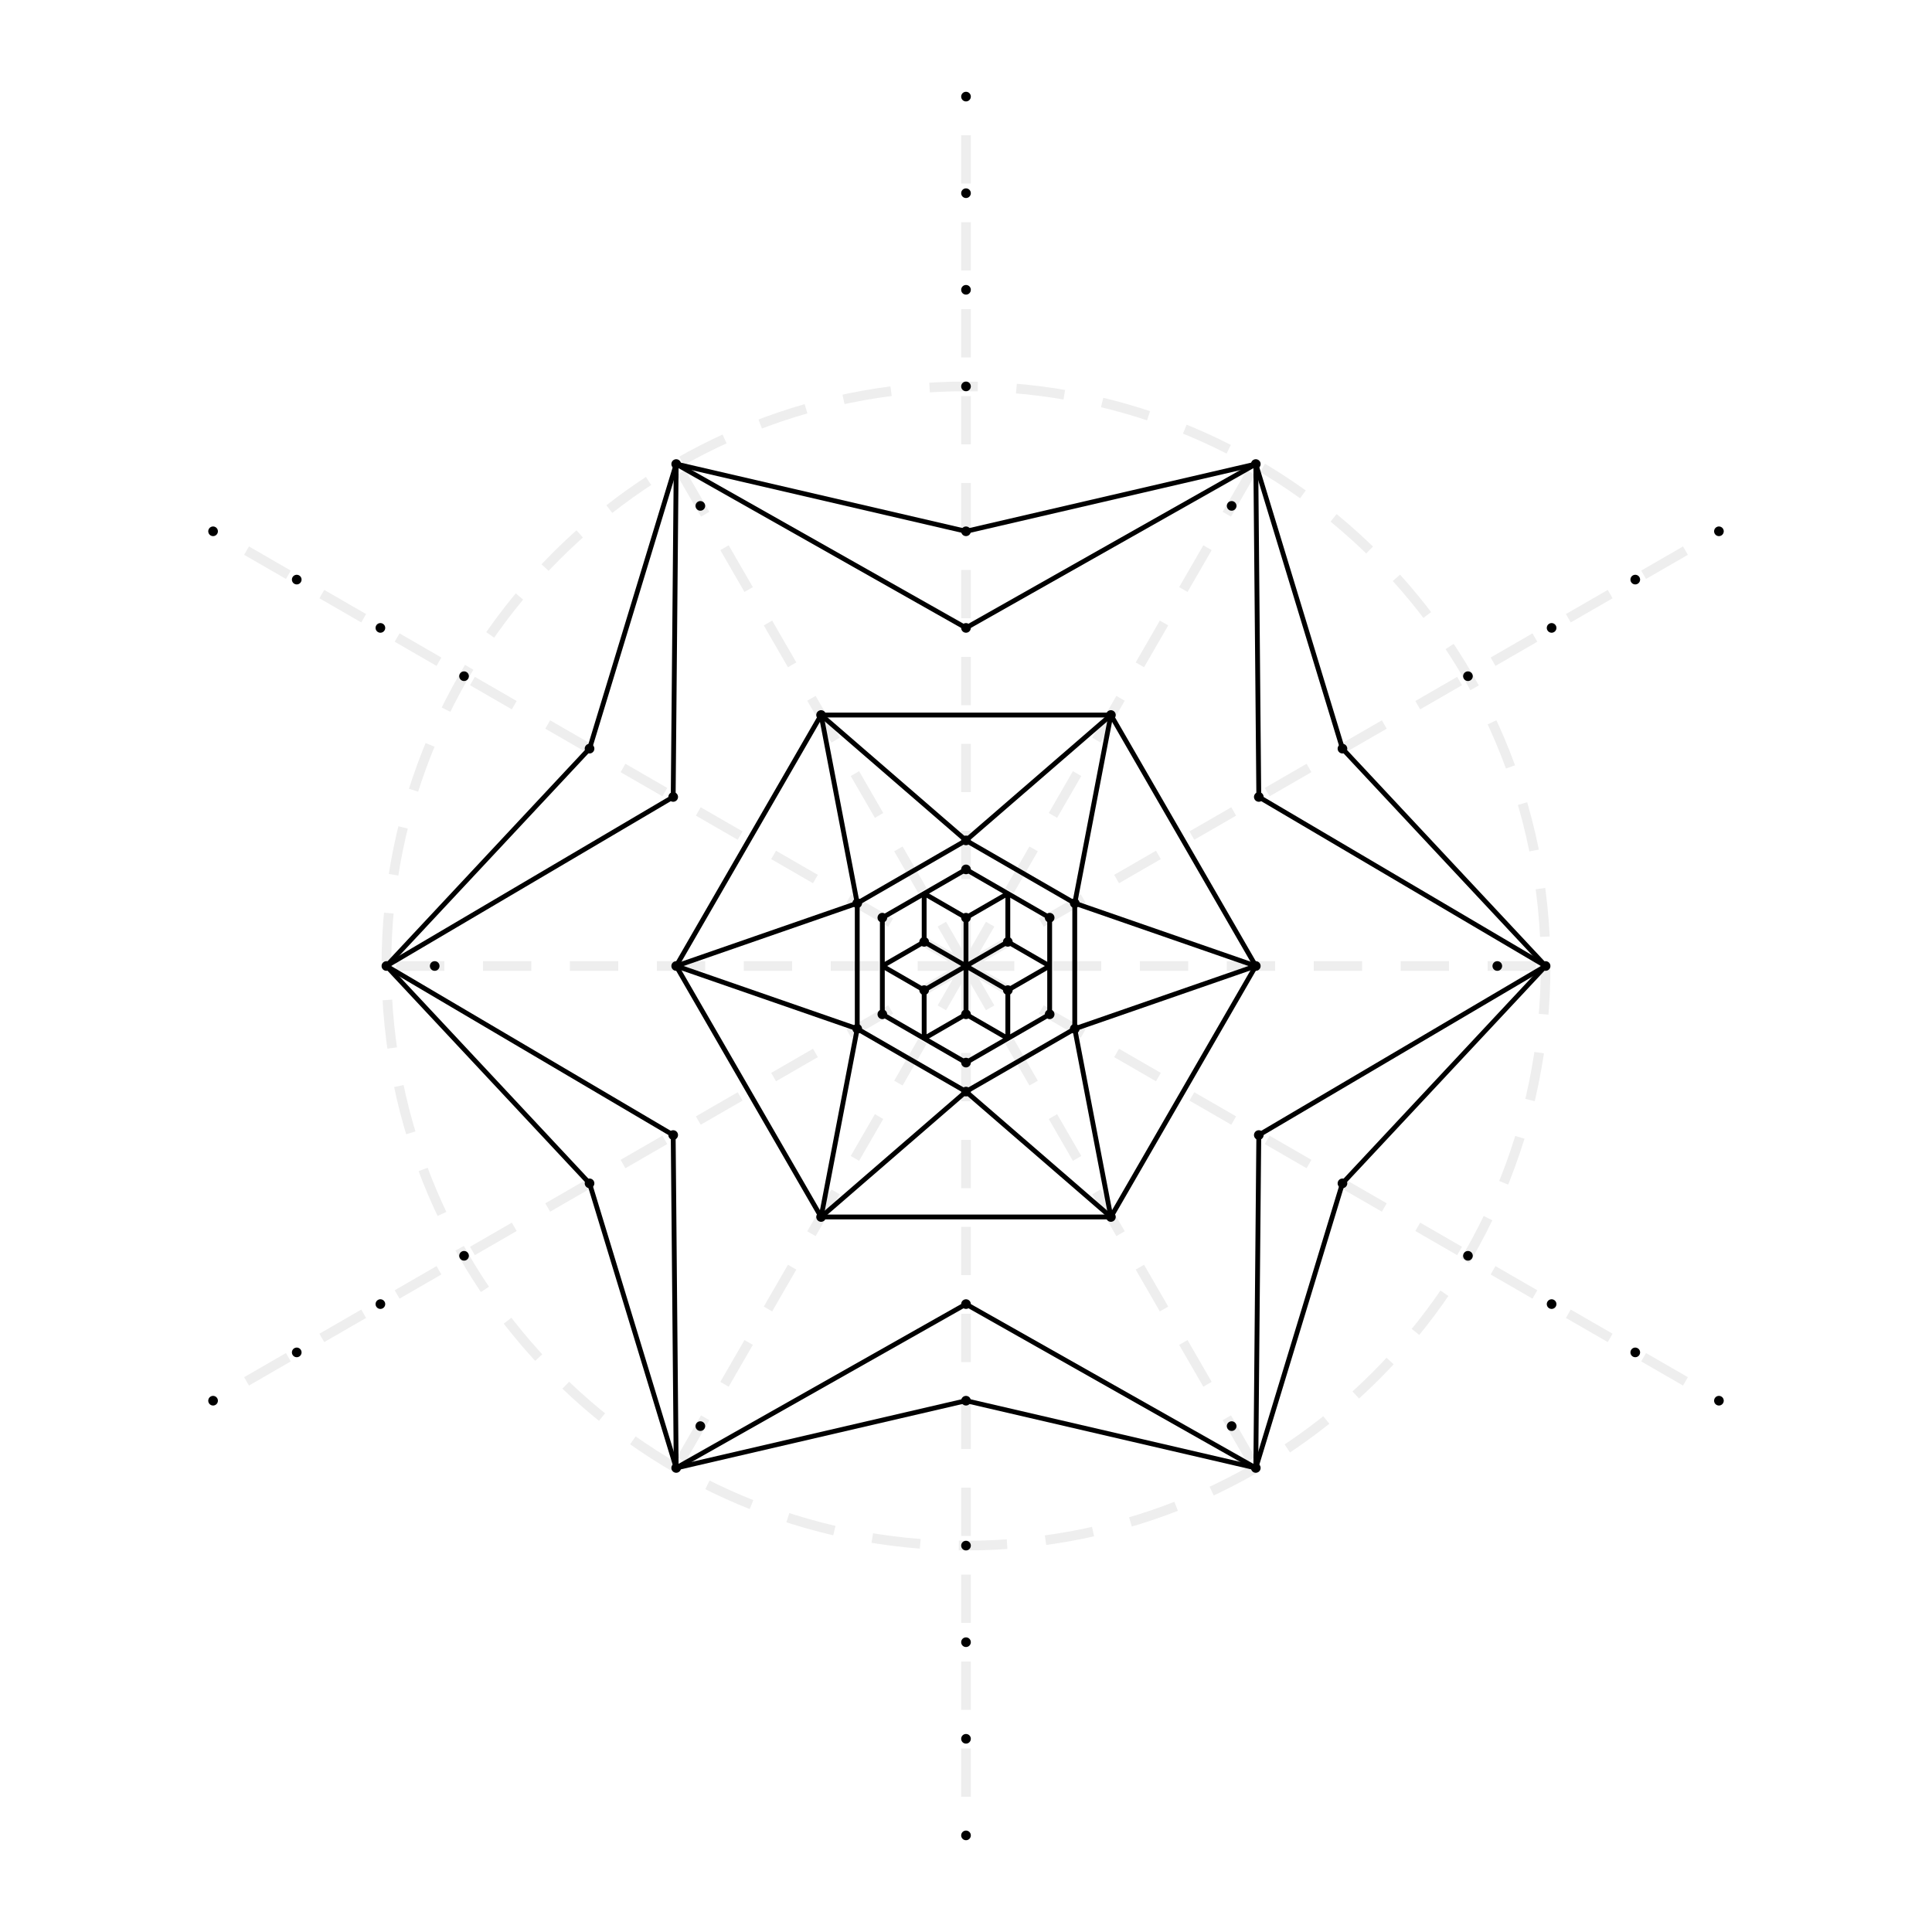
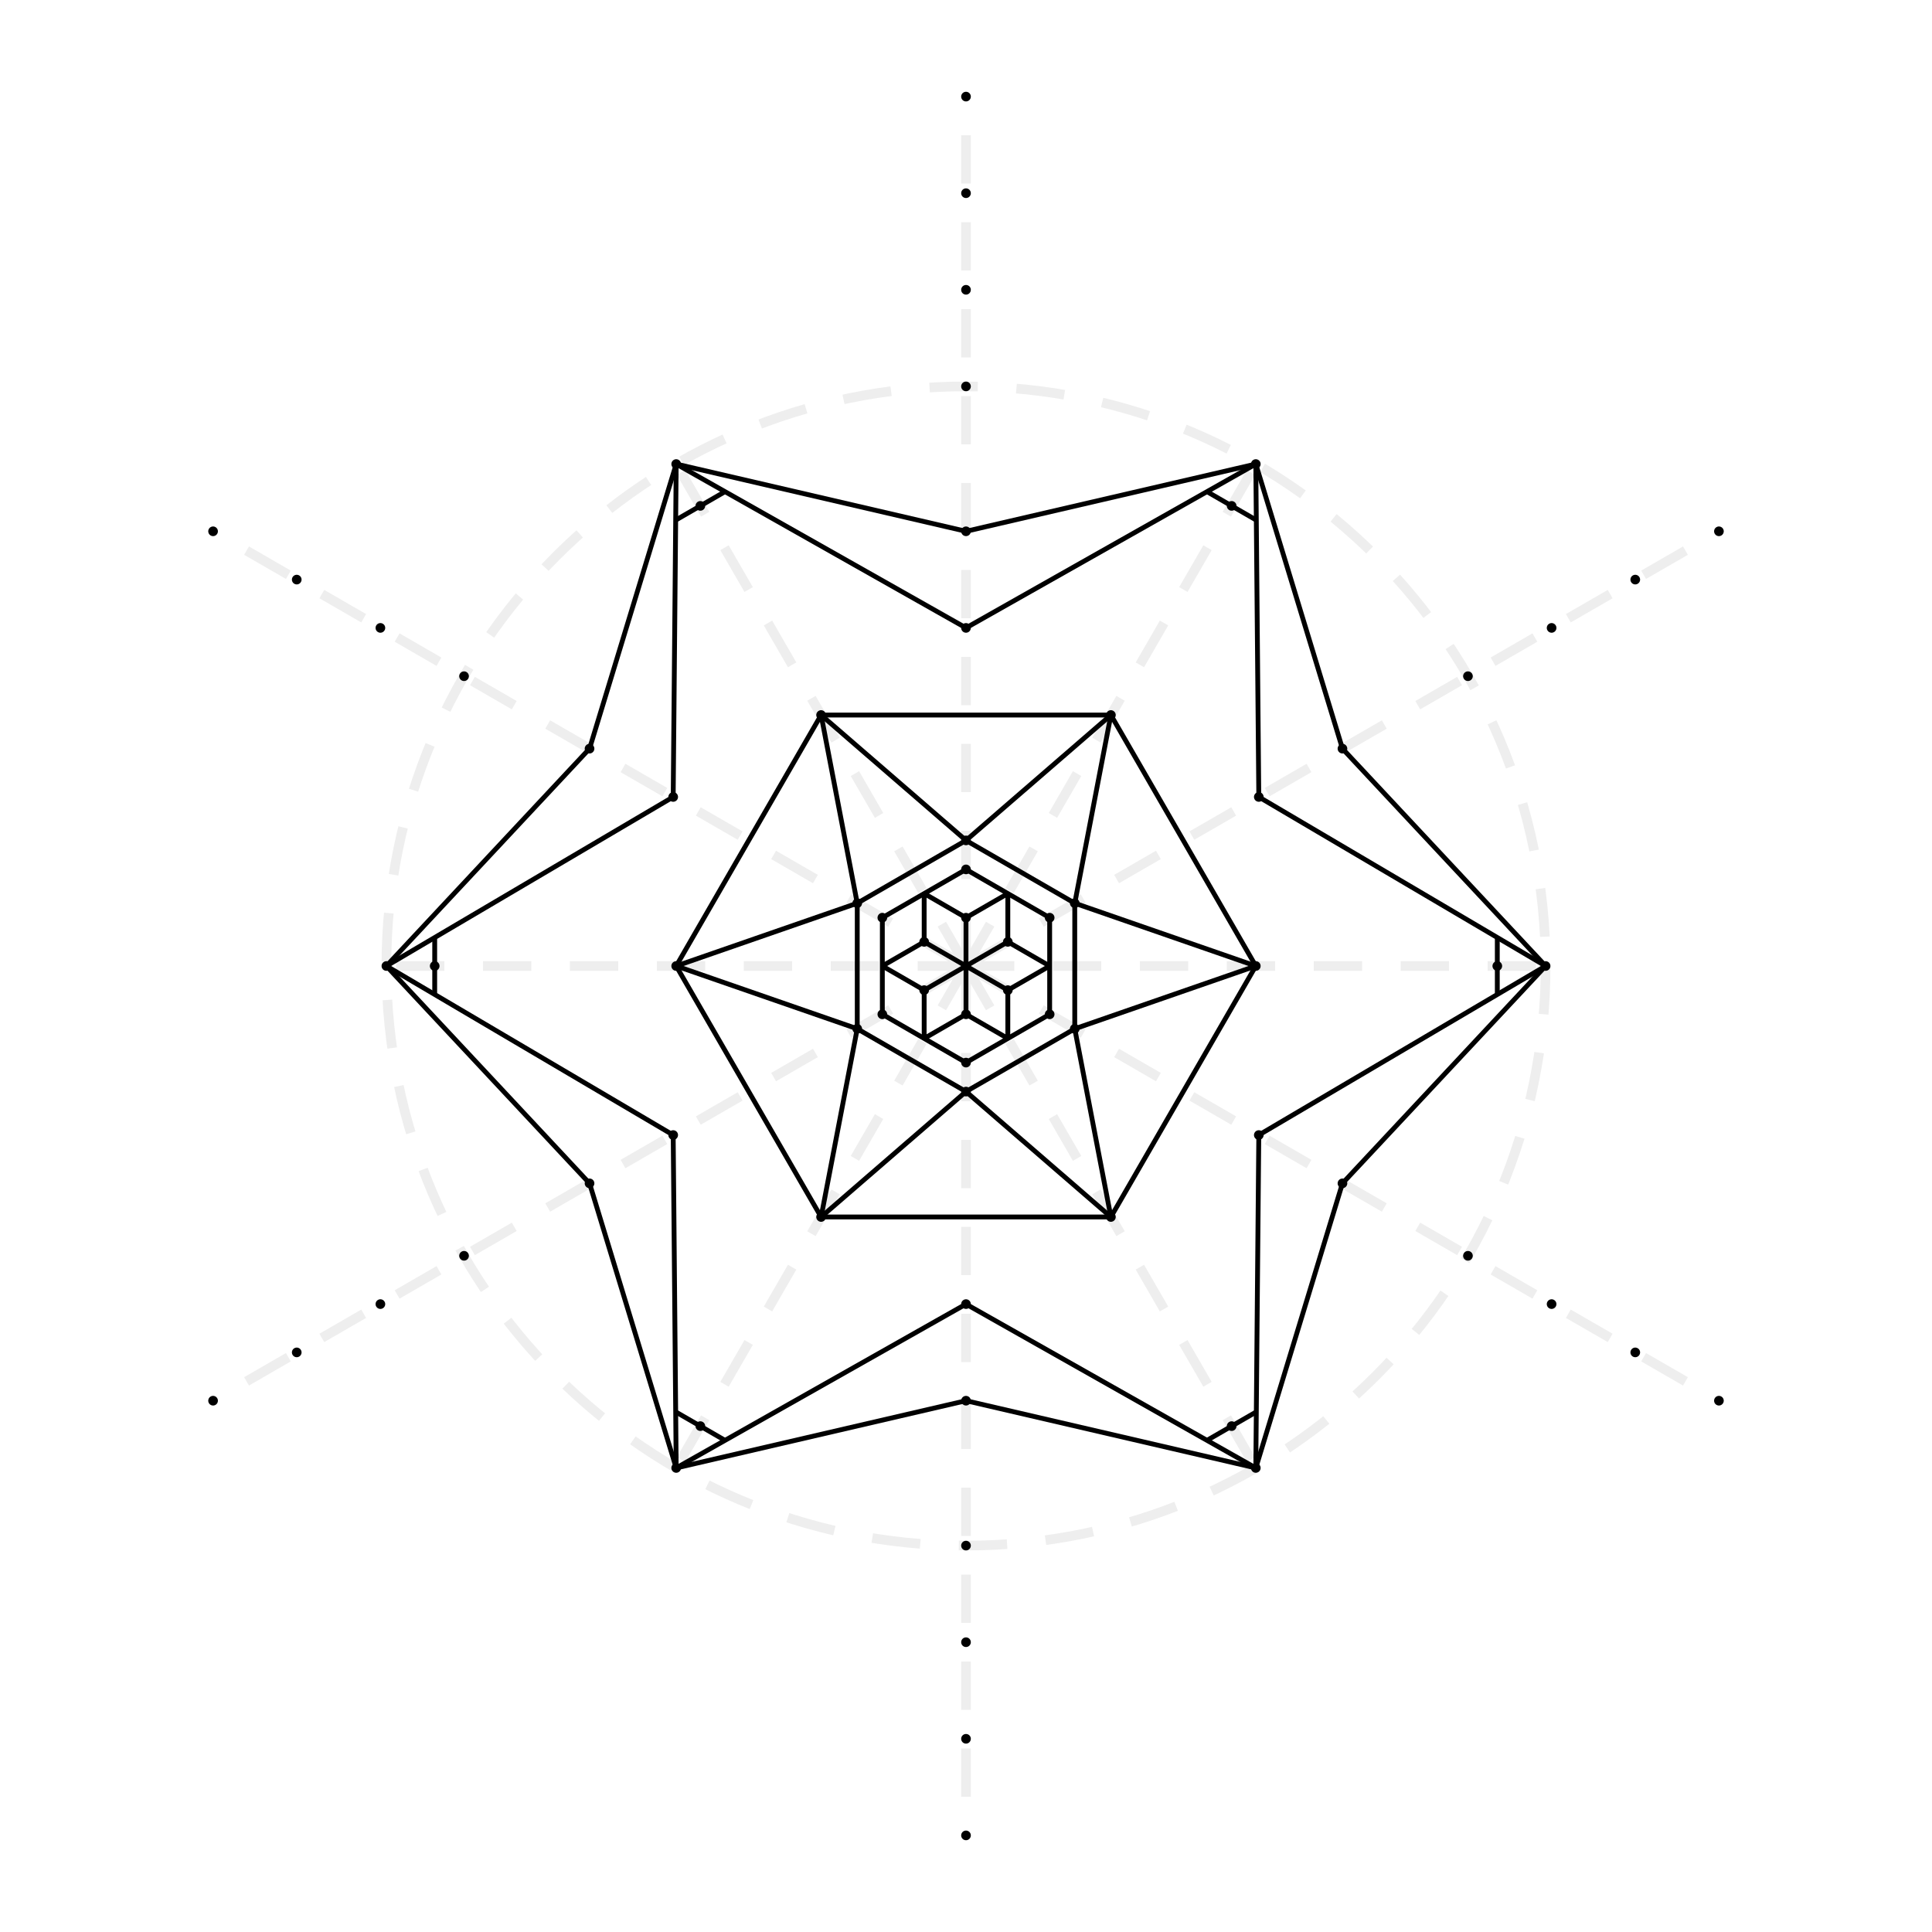
<svg xmlns="http://www.w3.org/2000/svg" xmlns:xlink="http://www.w3.org/1999/xlink" width="10in" height="10in" viewBox="-500 -500 1000 1000">
  <style type="text/css">
    .empty {
      fill: none;
    }
    .dashed {
      stroke: #eee;
      stroke-dasharray: 25,20;
      stroke-width: 5;
    }
    line {
      stroke: black;
      stroke-width: 2.5;
    }
  </style>
  <defs>
    <circle id="point" r="2.5" />
    <g id="short-line">
      <g id="half-short-line">
        <line x1="0" x2="300" y1="0" y2="0" class="dashed" />
        <use xlink:href="#point" transform="translate(150)" />
        <use xlink:href="#point" transform="translate(275)" />
        <use xlink:href="#point" transform="translate(300)" />
      </g>
      <use xlink:href="#half-short-line" transform="scale(-1)" />
    </g>
    <g id="long-line">
      <g id="half-long-line">
        <line x1="0" x2="450" y1="0" y2="0" class="dashed" />
        <use xlink:href="#point" transform="translate(25)" />
        <use xlink:href="#point" transform="translate(50)" />
        <use xlink:href="#point" transform="translate(65)" />
        <use xlink:href="#point" transform="translate(175)" />
        <use xlink:href="#point" transform="translate(225)" />
        <use xlink:href="#point" transform="translate(300)" />
        <use xlink:href="#point" transform="translate(350)" />
        <use xlink:href="#point" transform="translate(400)" />
        <use xlink:href="#point" transform="translate(450)" />
      </g>
      <use xlink:href="#half-long-line" transform="scale(-1)" />
    </g>
    <line id="hex50" x1="-25" x2="25" y1="43.30" y2="43.30" />
    <line id="hex65" x1="-32.5" x2="32.5" y1="56.29" y2="56.29" />
    <line id="hex150" x1="-75" x2="75" y1="129.90" y2="129.90" />
    <line id="stick-stardust-50" x1="0" y1="-25" x2="0" y2="25" />
    <line id="stardust-25-43.30" x1="0" y1="25" x2="21.65" y2="37.5" />
    <line id="stardust-65-150" x1="0" y1="65" x2="75" y2="129.90" />
    <line id="stardust-175-300" x1="0" y1="175" x2="150" y2="259.81" />
    <line id="stardust-225-300" x1="0" y1="225" x2="150" y2="259.81" />
+     <line id="tipline-275-of-star-175-300" x1="-14.74" y1="275" x2="14.74" y2="275" />
  </defs>
  <g id="construction">
    <circle cx="0" cy="0" r="300" class="empty dashed" />
    <use xlink:href="#short-line" />
    <use xlink:href="#short-line" transform="rotate(60)" />
    <use xlink:href="#short-line" transform="rotate(120)" />
    <use xlink:href="#long-line" transform="rotate(30)" />
    <use xlink:href="#long-line" transform="rotate(90)" />
    <use xlink:href="#long-line" transform="rotate(150)" />
    <use xlink:href="#point" />
  </g>
  <g id="hexagon50">
    <use xlink:href="#hex50" transform="rotate(30)" />
    <use xlink:href="#hex50" transform="rotate(90)" />
    <use xlink:href="#hex50" transform="rotate(150)" />
    <use xlink:href="#hex50" transform="rotate(210)" />
    <use xlink:href="#hex50" transform="rotate(270)" />
    <use xlink:href="#hex50" transform="rotate(330)" />
  </g>
  <g id="hexagon65">
    <use xlink:href="#hex65" transform="rotate(30)" />
    <use xlink:href="#hex65" transform="rotate(90)" />
    <use xlink:href="#hex65" transform="rotate(150)" />
    <use xlink:href="#hex65" transform="rotate(210)" />
    <use xlink:href="#hex65" transform="rotate(270)" />
    <use xlink:href="#hex65" transform="rotate(330)" />
  </g>
  <g id="hexagon150">
    <use xlink:href="#hex150" />
    <use xlink:href="#hex150" transform="rotate(60)" />
    <use xlink:href="#hex150" transform="rotate(120)" />
    <use xlink:href="#hex150" transform="rotate(180)" />
    <use xlink:href="#hex150" transform="rotate(240)" />
    <use xlink:href="#hex150" transform="rotate(300)" />
  </g>
  <g id="stick-star-50">
    <use xlink:href="#stick-stardust-50" />
    <use xlink:href="#stick-stardust-50" transform="rotate(60)" />
    <use xlink:href="#stick-stardust-50" transform="rotate(120)" />
  </g>
  <g id="star-25-43.30">
    <g id="half-star-25-43.30">
      <use xlink:href="#stardust-25-43.30" />
      <use xlink:href="#stardust-25-43.30" transform="rotate(60)" />
      <use xlink:href="#stardust-25-43.30" transform="rotate(120)" />
      <use xlink:href="#stardust-25-43.30" transform="rotate(180)" />
      <use xlink:href="#stardust-25-43.30" transform="rotate(240)" />
      <use xlink:href="#stardust-25-43.30" transform="rotate(300)" />
    </g>
    <use xlink:href="#half-star-25-43.30" transform="scale(-1,1)" />
  </g>
  <g id="star-65-150">
    <g id="half-star-65-150">
      <use xlink:href="#stardust-65-150" />
      <use xlink:href="#stardust-65-150" transform="rotate(60)" />
      <use xlink:href="#stardust-65-150" transform="rotate(120)" />
      <use xlink:href="#stardust-65-150" transform="rotate(180)" />
      <use xlink:href="#stardust-65-150" transform="rotate(240)" />
      <use xlink:href="#stardust-65-150" transform="rotate(300)" />
    </g>
    <use xlink:href="#half-star-65-150" transform="scale(-1,1)" />
  </g>
  <g id="star-175-300">
    <g id="half-star-175-300">
      <use xlink:href="#stardust-175-300" />
      <use xlink:href="#stardust-175-300" transform="rotate(60)" />
      <use xlink:href="#stardust-175-300" transform="rotate(120)" />
      <use xlink:href="#stardust-175-300" transform="rotate(180)" />
      <use xlink:href="#stardust-175-300" transform="rotate(240)" />
      <use xlink:href="#stardust-175-300" transform="rotate(300)" />
    </g>
    <use xlink:href="#half-star-175-300" transform="scale(-1,1)" />
  </g>
+   <g id="tiplines-of-star-175-300">
+     <use xlink:href="#tipline-275-of-star-175-300" transform="rotate(30)" />
+     <use xlink:href="#tipline-275-of-star-175-300" transform="rotate(90)" />
+     <use xlink:href="#tipline-275-of-star-175-300" transform="rotate(150)" />
+     <use xlink:href="#tipline-275-of-star-175-300" transform="rotate(210)" />
+     <use xlink:href="#tipline-275-of-star-175-300" transform="rotate(270)" />
+     <use xlink:href="#tipline-275-of-star-175-300" transform="rotate(330)" />
+   </g>
  <g id="star-225-300">
    <g id="half-star-225-300">
      <use xlink:href="#stardust-225-300" />
      <use xlink:href="#stardust-225-300" transform="rotate(60)" />
      <use xlink:href="#stardust-225-300" transform="rotate(120)" />
      <use xlink:href="#stardust-225-300" transform="rotate(180)" />
      <use xlink:href="#stardust-225-300" transform="rotate(240)" />
      <use xlink:href="#stardust-225-300" transform="rotate(300)" />
    </g>
    <use xlink:href="#half-star-225-300" transform="scale(-1,1)" />
  </g>
</svg>
